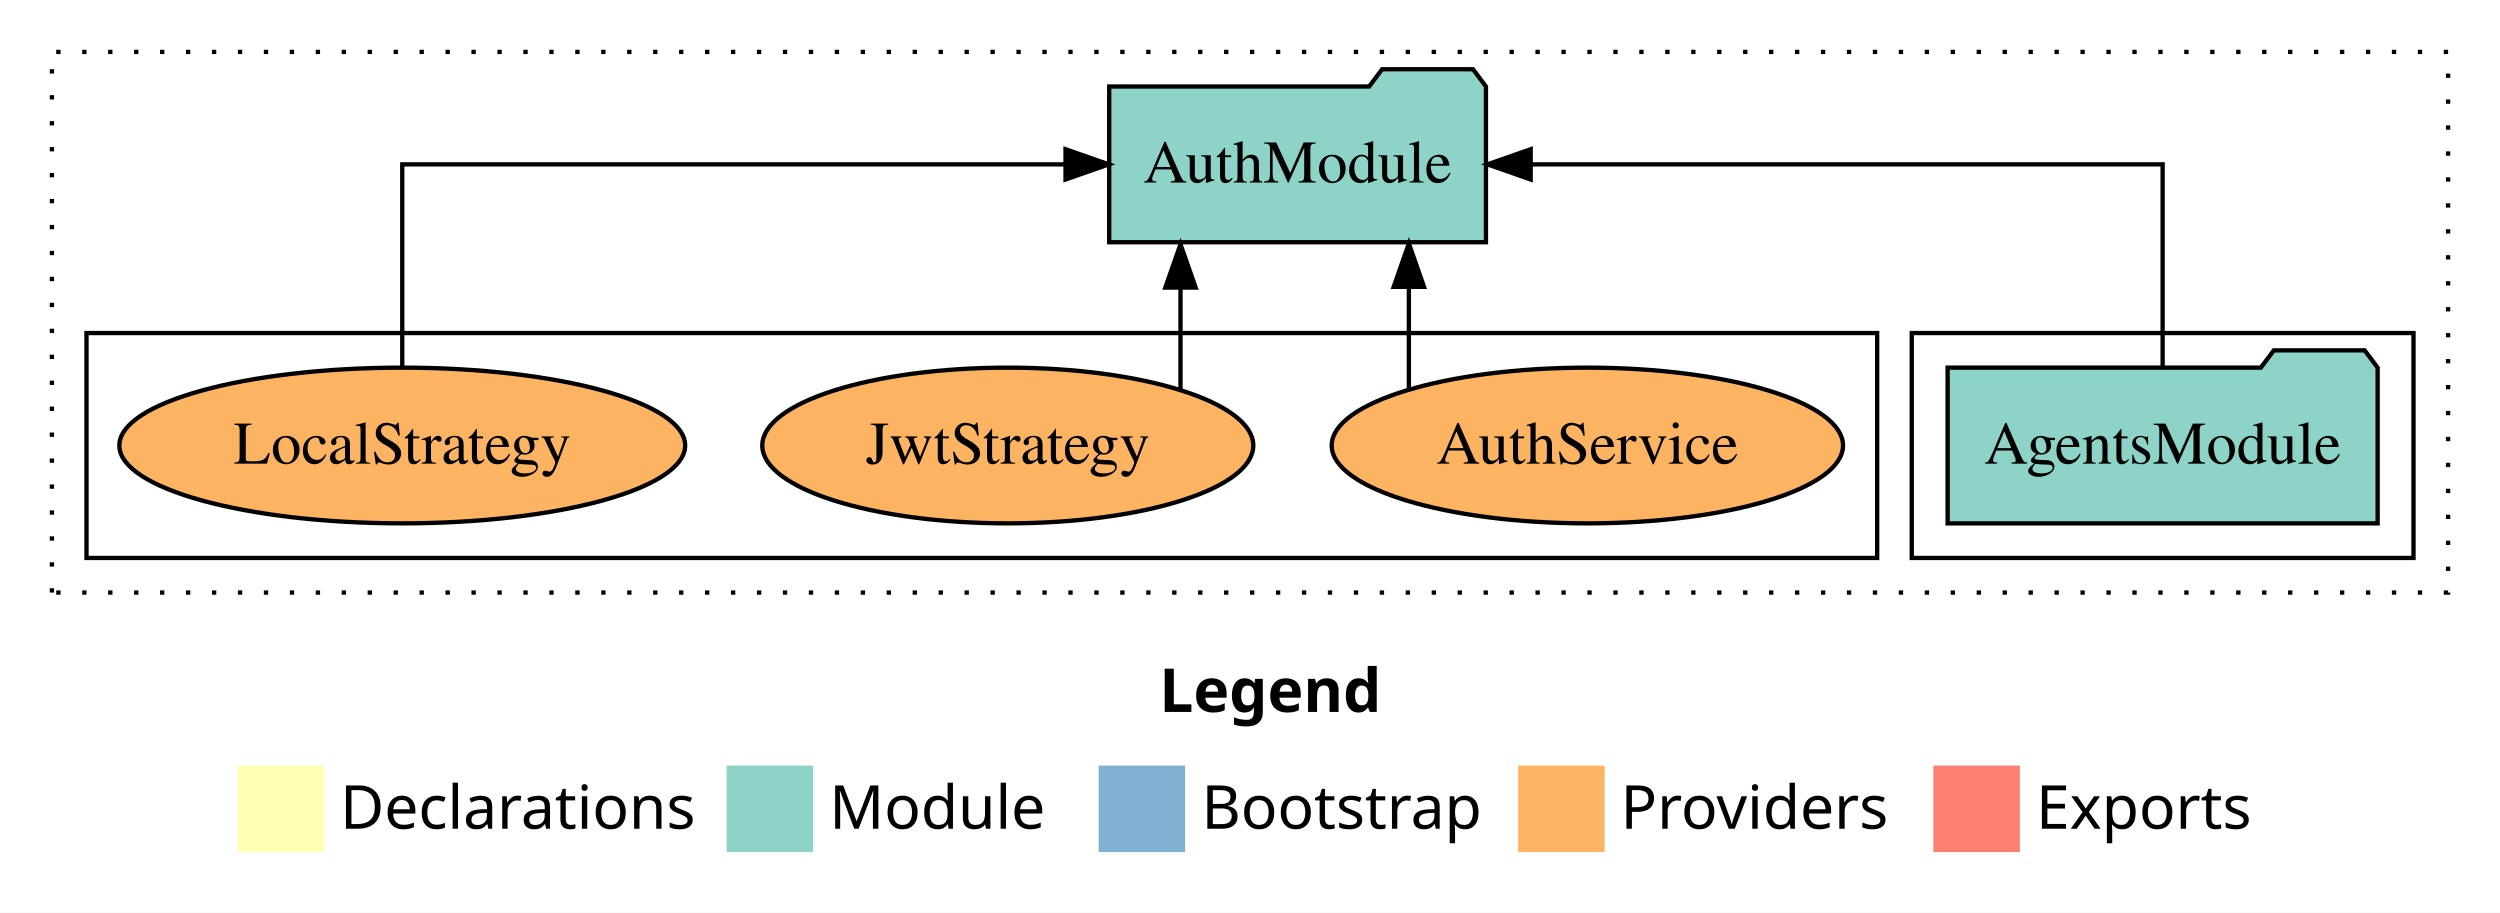
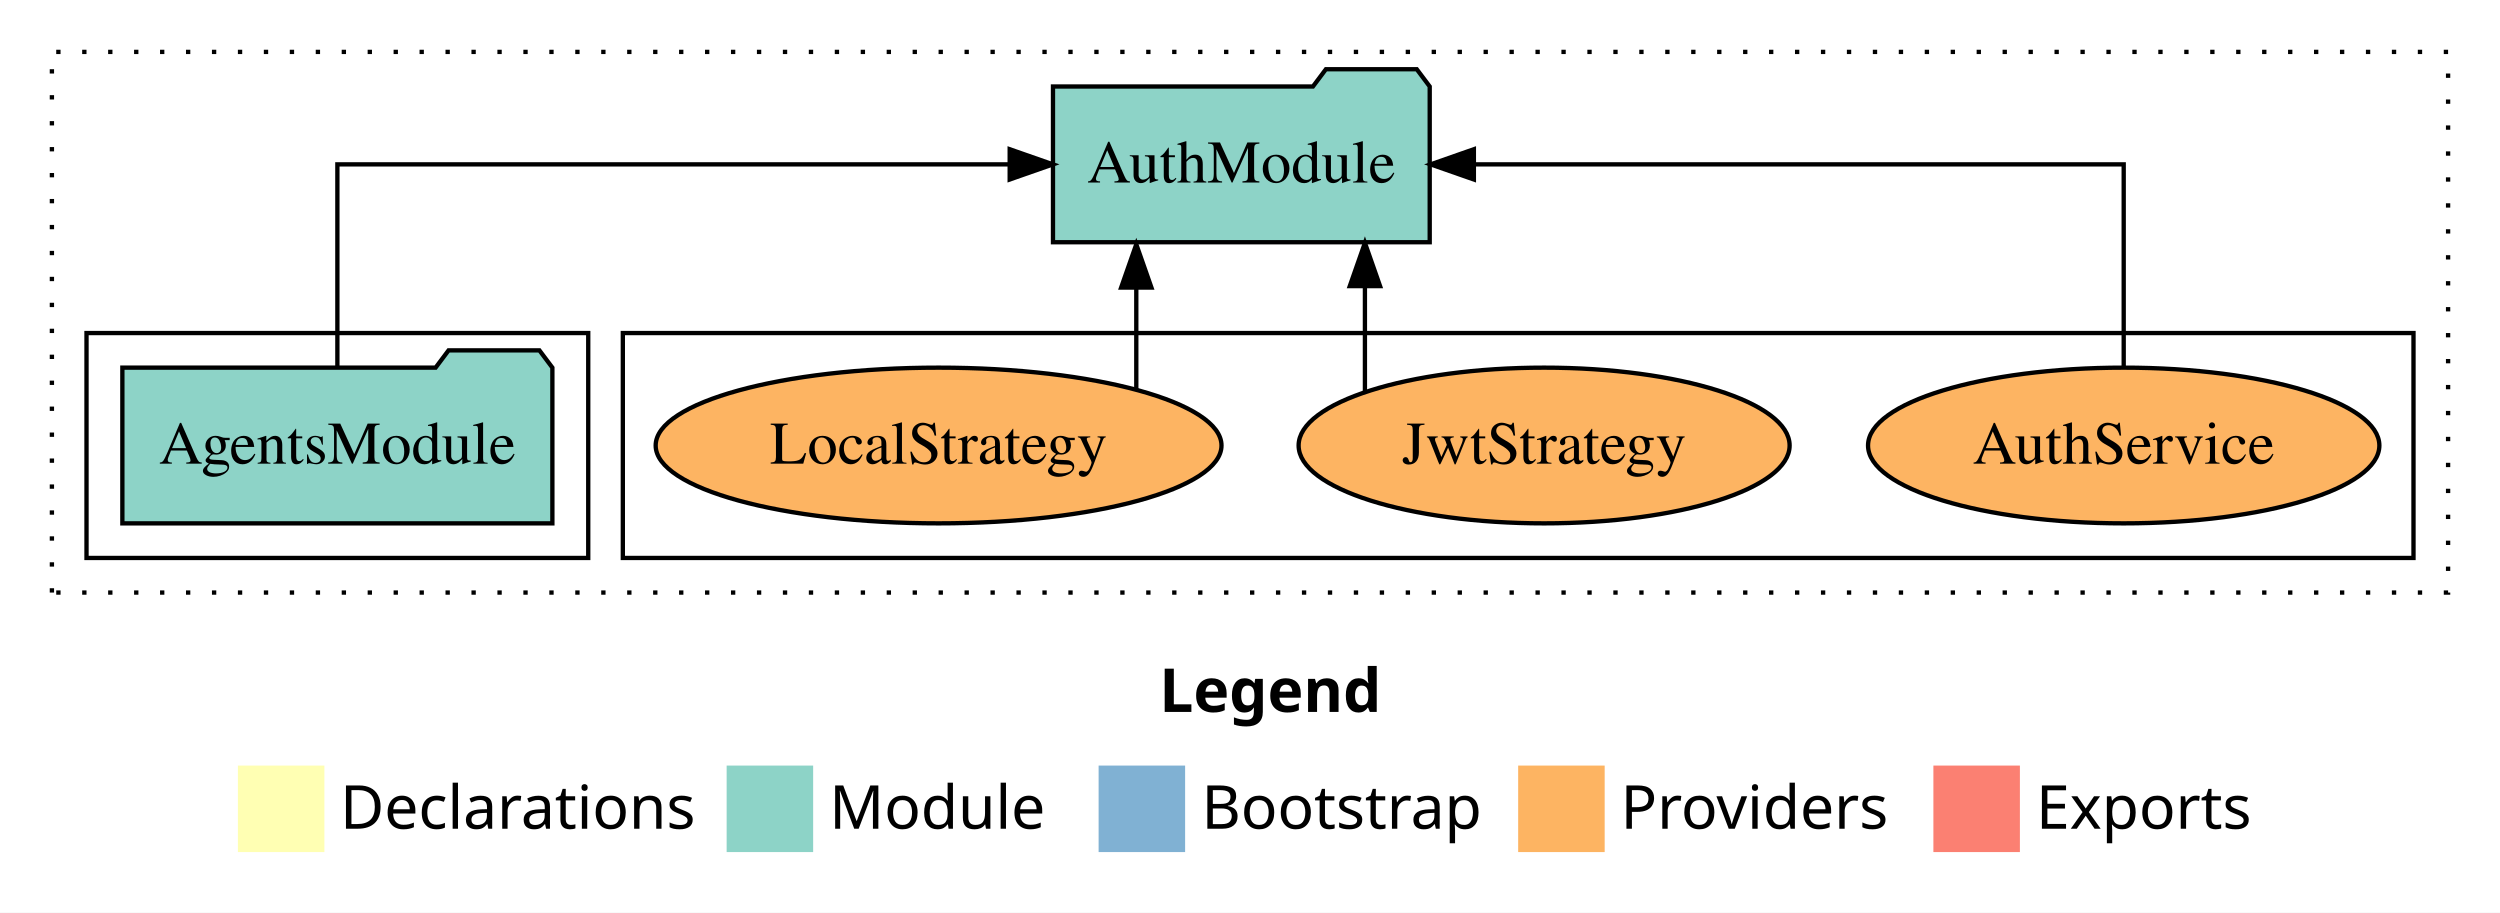
<svg xmlns="http://www.w3.org/2000/svg" width="578pt" height="211pt" viewBox="0.00 0.00 578.00 211.00">
  <g id="graph0" class="graph" transform="scale(1 1) rotate(0) translate(4 207)">
    <polygon fill="white" stroke="transparent" points="-4,4 -4,-207 574,-207 574,4 -4,4" />
    <text text-anchor="start" x="264.01" y="-42.4" font-family="Times-12" font-weight="bold" font-size="14.00">Legend</text>
    <polygon fill="#ffffb3" stroke="transparent" points="51,-10 51,-30 71,-30 71,-10 51,-10" />
    <text text-anchor="start" x="74.63" y="-15.4" font-family="Times-12" font-size="14.00">  Declarations</text>
    <polygon fill="#8dd3c7" stroke="transparent" points="164,-10 164,-30 184,-30 184,-10 164,-10" />
    <text text-anchor="start" x="187.73" y="-15.4" font-family="Times-12" font-size="14.00">  Module</text>
    <polygon fill="#80b1d3" stroke="transparent" points="250,-10 250,-30 270,-30 270,-10 250,-10" />
    <text text-anchor="start" x="273.78" y="-15.4" font-family="Times-12" font-size="14.00">  Bootstrap</text>
    <polygon fill="#fdb462" stroke="transparent" points="347,-10 347,-30 367,-30 367,-10 347,-10" />
    <text text-anchor="start" x="370.67" y="-15.4" font-family="Times-12" font-size="14.00">  Providers</text>
    <polygon fill="#fb8072" stroke="transparent" points="443,-10 443,-30 463,-30 463,-10 443,-10" />
    <text text-anchor="start" x="466.73" y="-15.4" font-family="Times-12" font-size="14.00">  Exports</text>
    <g id="clust1" class="cluster">
      <polygon fill="none" stroke="black" stroke-dasharray="1,5" points="8,-70 8,-195 562,-195 562,-70 8,-70" />
    </g>
+     <g id="clust6" class="cluster">
+       <polygon fill="none" stroke="black" points="140,-78 140,-130 554,-130 554,-78 140,-78" />
+     </g>
    <g id="clust3" class="cluster">
-       <polygon fill="none" stroke="black" points="438,-78 438,-130 554,-130 554,-78 438,-78" />
-     </g>
-     <g id="clust6" class="cluster">
-       <polygon fill="none" stroke="black" points="16,-78 16,-130 430,-130 430,-78 16,-78" />
+       <polygon fill="none" stroke="black" points="16,-78 16,-130 132,-130 132,-78 16,-78" />
    </g>
    <g id="node1" class="node">
-       <polygon fill="#8dd3c7" stroke="black" points="545.71,-122 542.71,-126 521.71,-126 518.71,-122 446.29,-122 446.29,-86 545.71,-86 545.71,-122" />
-       <text text-anchor="middle" x="496" y="-99.8" font-family="Times,serif" font-size="14.00">AgentsModule</text>
+       <polygon fill="#8dd3c7" stroke="black" points="123.71,-122 120.71,-126 99.71,-126 96.71,-122 24.29,-122 24.29,-86 123.71,-86 123.71,-122" />
+       <text text-anchor="middle" x="74" y="-99.8" font-family="Times,serif" font-size="14.00">AgentsModule</text>
    </g>
    <g id="node2" class="node">
-       <polygon fill="#8dd3c7" stroke="black" points="339.55,-187 336.55,-191 315.55,-191 312.55,-187 252.45,-187 252.45,-151 339.55,-151 339.55,-187" />
-       <text text-anchor="middle" x="296" y="-164.8" font-family="Times,serif" font-size="14.00">AuthModule</text>
+       <polygon fill="#8dd3c7" stroke="black" points="326.55,-187 323.55,-191 302.55,-191 299.55,-187 239.45,-187 239.45,-151 326.55,-151 326.55,-187" />
+       <text text-anchor="middle" x="283" y="-164.8" font-family="Times,serif" font-size="14.00">AuthModule</text>
    </g>
    <g id="edge1" class="edge">
-       <path fill="none" stroke="black" d="M496,-122.11C496,-141.34 496,-169 496,-169 496,-169 349.89,-169 349.89,-169" />
-       <polygon fill="black" stroke="black" points="349.89,-165.5 339.89,-169 349.89,-172.5 349.89,-165.5" />
+       <path fill="none" stroke="black" d="M74,-122.11C74,-141.34 74,-169 74,-169 74,-169 229.44,-169 229.44,-169" />
+       <polygon fill="black" stroke="black" points="229.44,-172.5 239.44,-169 229.44,-165.5 229.44,-172.5" />
    </g>
    <g id="node3" class="node">
-       <ellipse fill="#fdb462" stroke="black" cx="363" cy="-104" rx="59.11" ry="18" />
-       <text text-anchor="middle" x="363" y="-99.8" font-family="Times,serif" font-size="14.00">AuthService</text>
+       <ellipse fill="#fdb462" stroke="black" cx="487" cy="-104" rx="59.11" ry="18" />
+       <text text-anchor="middle" x="487" y="-99.8" font-family="Times,serif" font-size="14.00">AuthService</text>
    </g>
    <g id="edge2" class="edge">
-       <path fill="none" stroke="black" d="M321.73,-117.15C321.73,-117.15 321.73,-140.69 321.73,-140.69" />
-       <polygon fill="black" stroke="black" points="318.23,-140.69 321.73,-150.69 325.23,-140.69 318.23,-140.69" />
+       <path fill="none" stroke="black" d="M487,-122.11C487,-141.34 487,-169 487,-169 487,-169 336.76,-169 336.76,-169" />
+       <polygon fill="black" stroke="black" points="336.76,-165.5 326.76,-169 336.76,-172.5 336.76,-165.5" />
    </g>
    <g id="node4" class="node">
-       <ellipse fill="#fdb462" stroke="black" cx="229" cy="-104" rx="56.76" ry="18" />
-       <text text-anchor="middle" x="229" y="-99.8" font-family="Times,serif" font-size="14.00">JwtStrategy</text>
+       <ellipse fill="#fdb462" stroke="black" cx="353" cy="-104" rx="56.76" ry="18" />
+       <text text-anchor="middle" x="353" y="-99.8" font-family="Times,serif" font-size="14.00">JwtStrategy</text>
    </g>
    <g id="edge3" class="edge">
-       <path fill="none" stroke="black" d="M268.93,-116.84C268.93,-116.84 268.93,-140.52 268.93,-140.52" />
-       <polygon fill="black" stroke="black" points="265.43,-140.52 268.93,-150.52 272.43,-140.52 265.43,-140.52" />
+       <path fill="none" stroke="black" d="M311.57,-116.53C311.57,-116.53 311.57,-140.85 311.57,-140.85" />
+       <polygon fill="black" stroke="black" points="308.07,-140.85 311.57,-150.85 315.07,-140.85 308.07,-140.85" />
    </g>
    <g id="node5" class="node">
-       <ellipse fill="#fdb462" stroke="black" cx="89" cy="-104" rx="65.41" ry="18" />
-       <text text-anchor="middle" x="89" y="-99.8" font-family="Times,serif" font-size="14.00">LocalStrategy</text>
+       <ellipse fill="#fdb462" stroke="black" cx="213" cy="-104" rx="65.41" ry="18" />
+       <text text-anchor="middle" x="213" y="-99.8" font-family="Times,serif" font-size="14.00">LocalStrategy</text>
    </g>
    <g id="edge4" class="edge">
-       <path fill="none" stroke="black" d="M89,-122.11C89,-141.34 89,-169 89,-169 89,-169 242.35,-169 242.35,-169" />
-       <polygon fill="black" stroke="black" points="242.35,-172.5 252.35,-169 242.35,-165.5 242.35,-172.5" />
+       <path fill="none" stroke="black" d="M258.71,-116.84C258.71,-116.84 258.71,-140.52 258.71,-140.52" />
+       <polygon fill="black" stroke="black" points="255.21,-140.52 258.71,-150.52 262.21,-140.52 255.21,-140.52" />
    </g>
  </g>
</svg>
